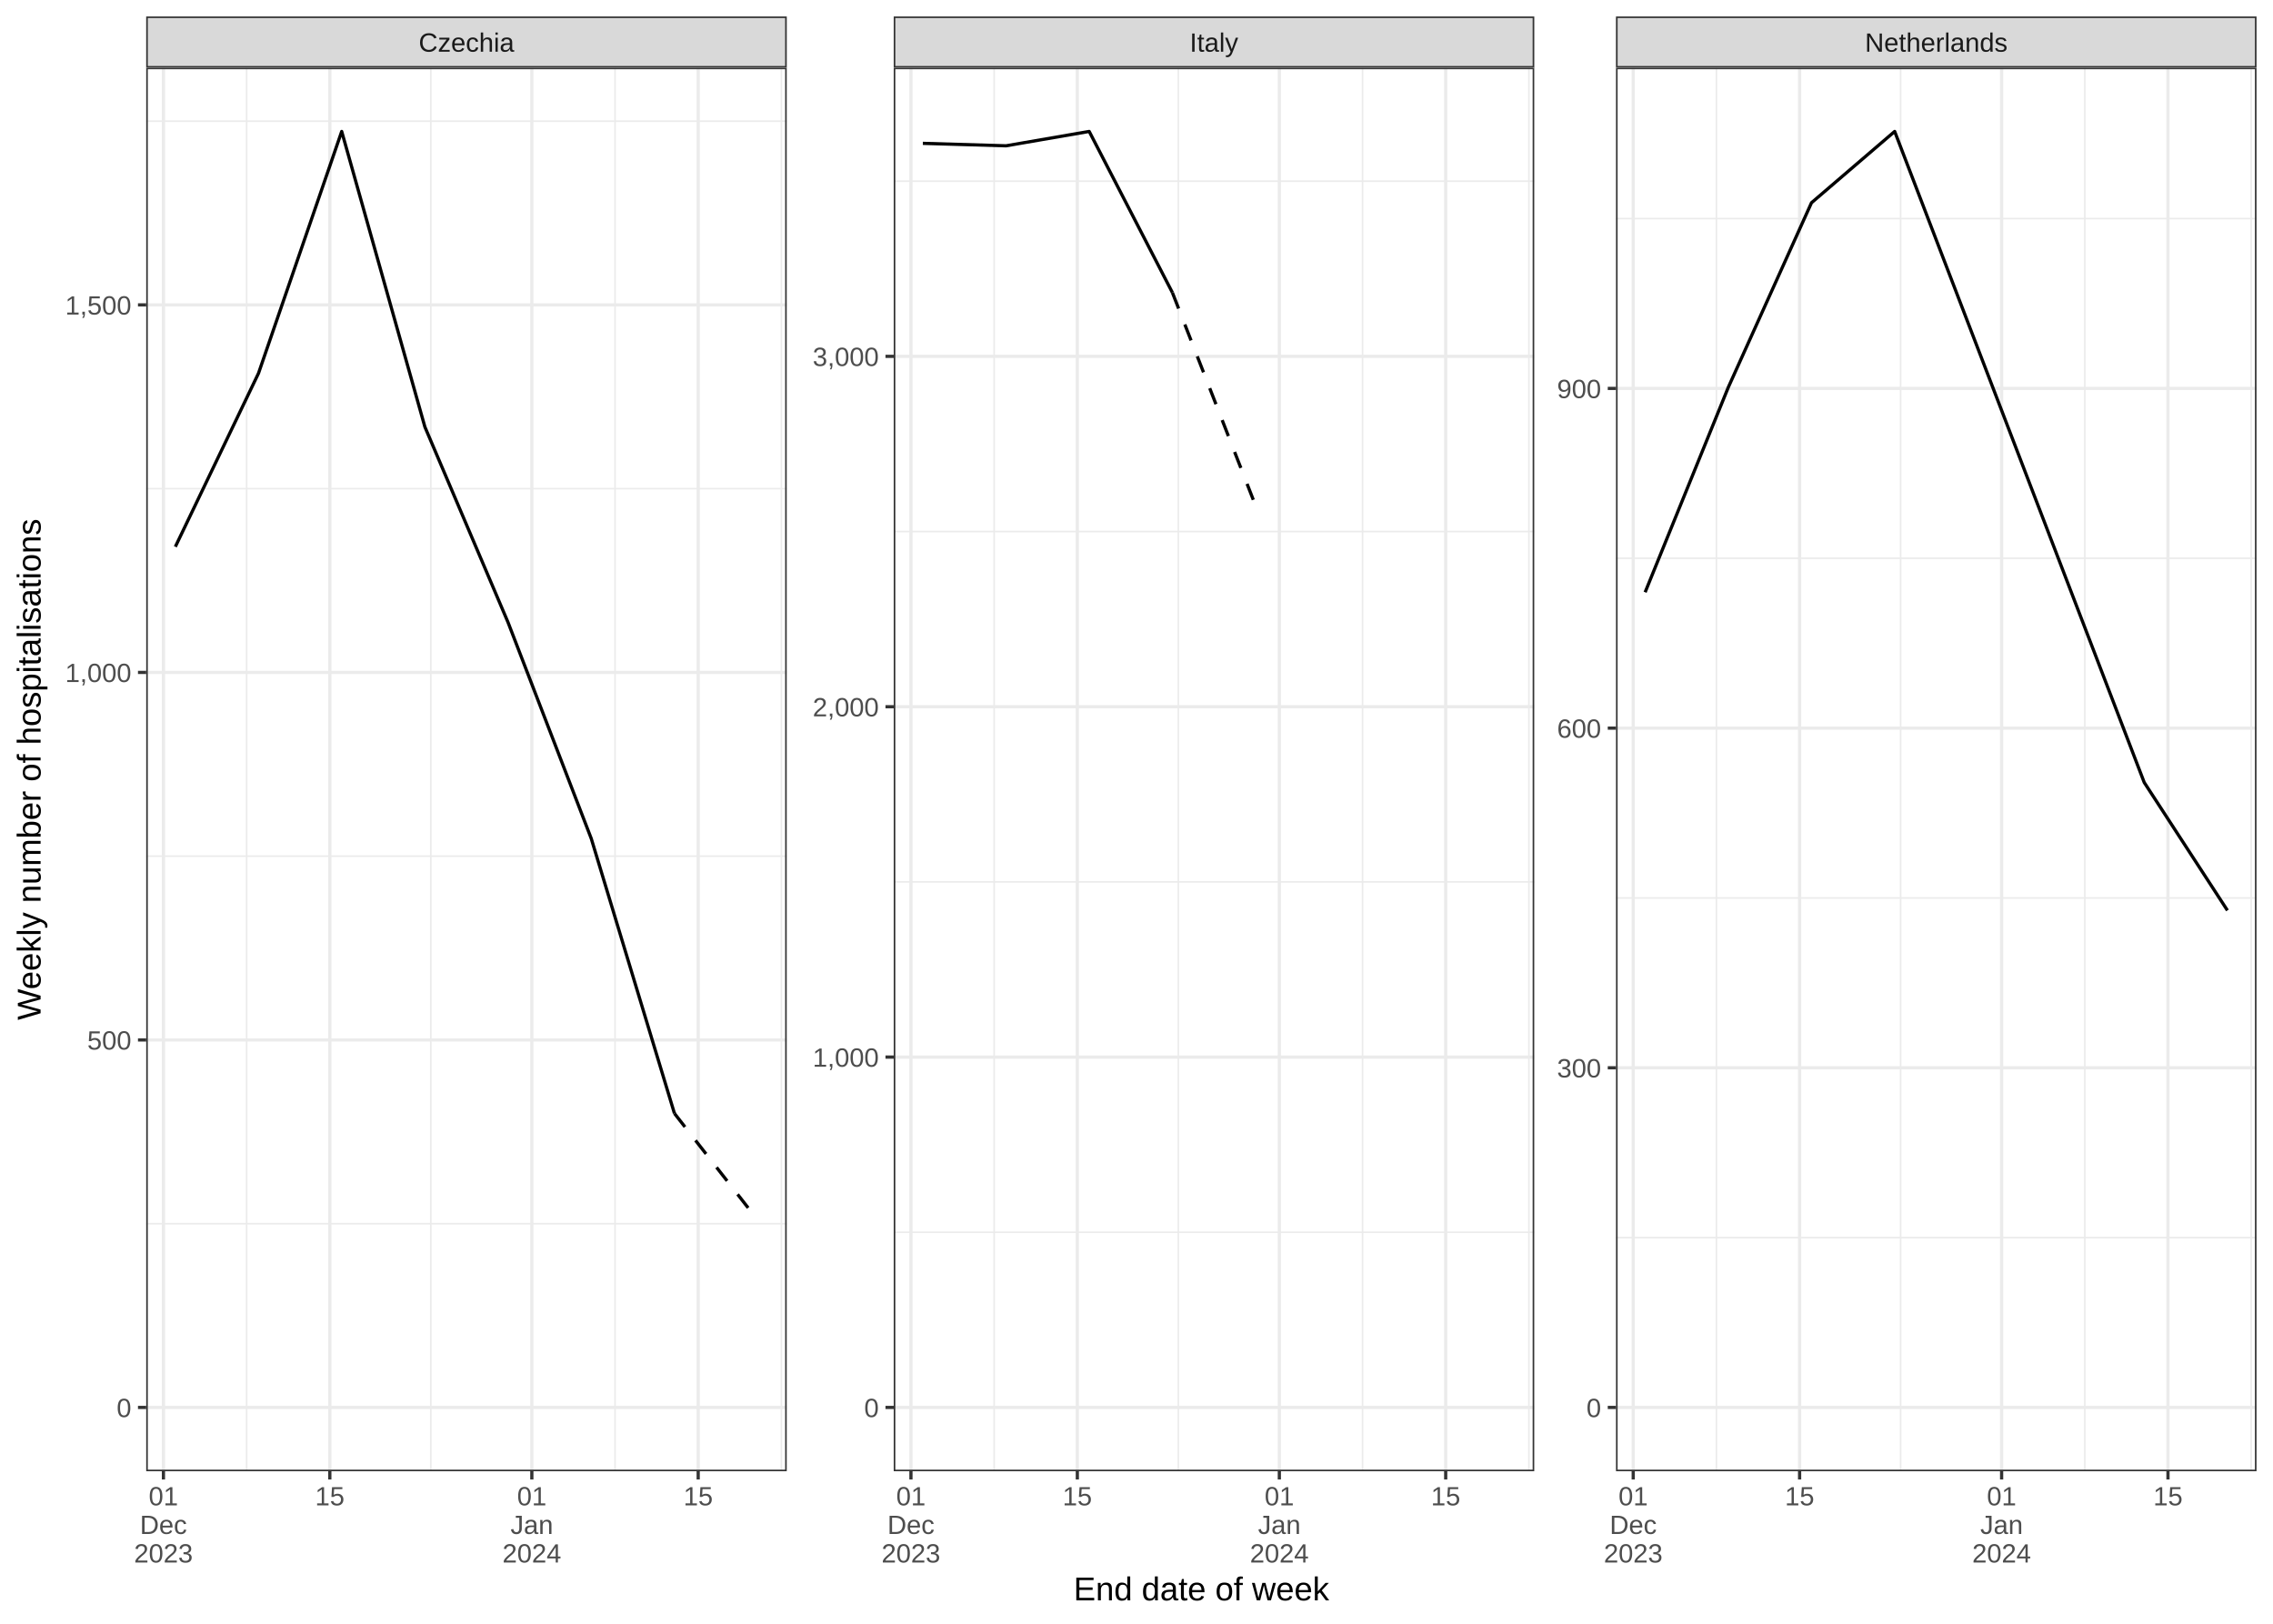
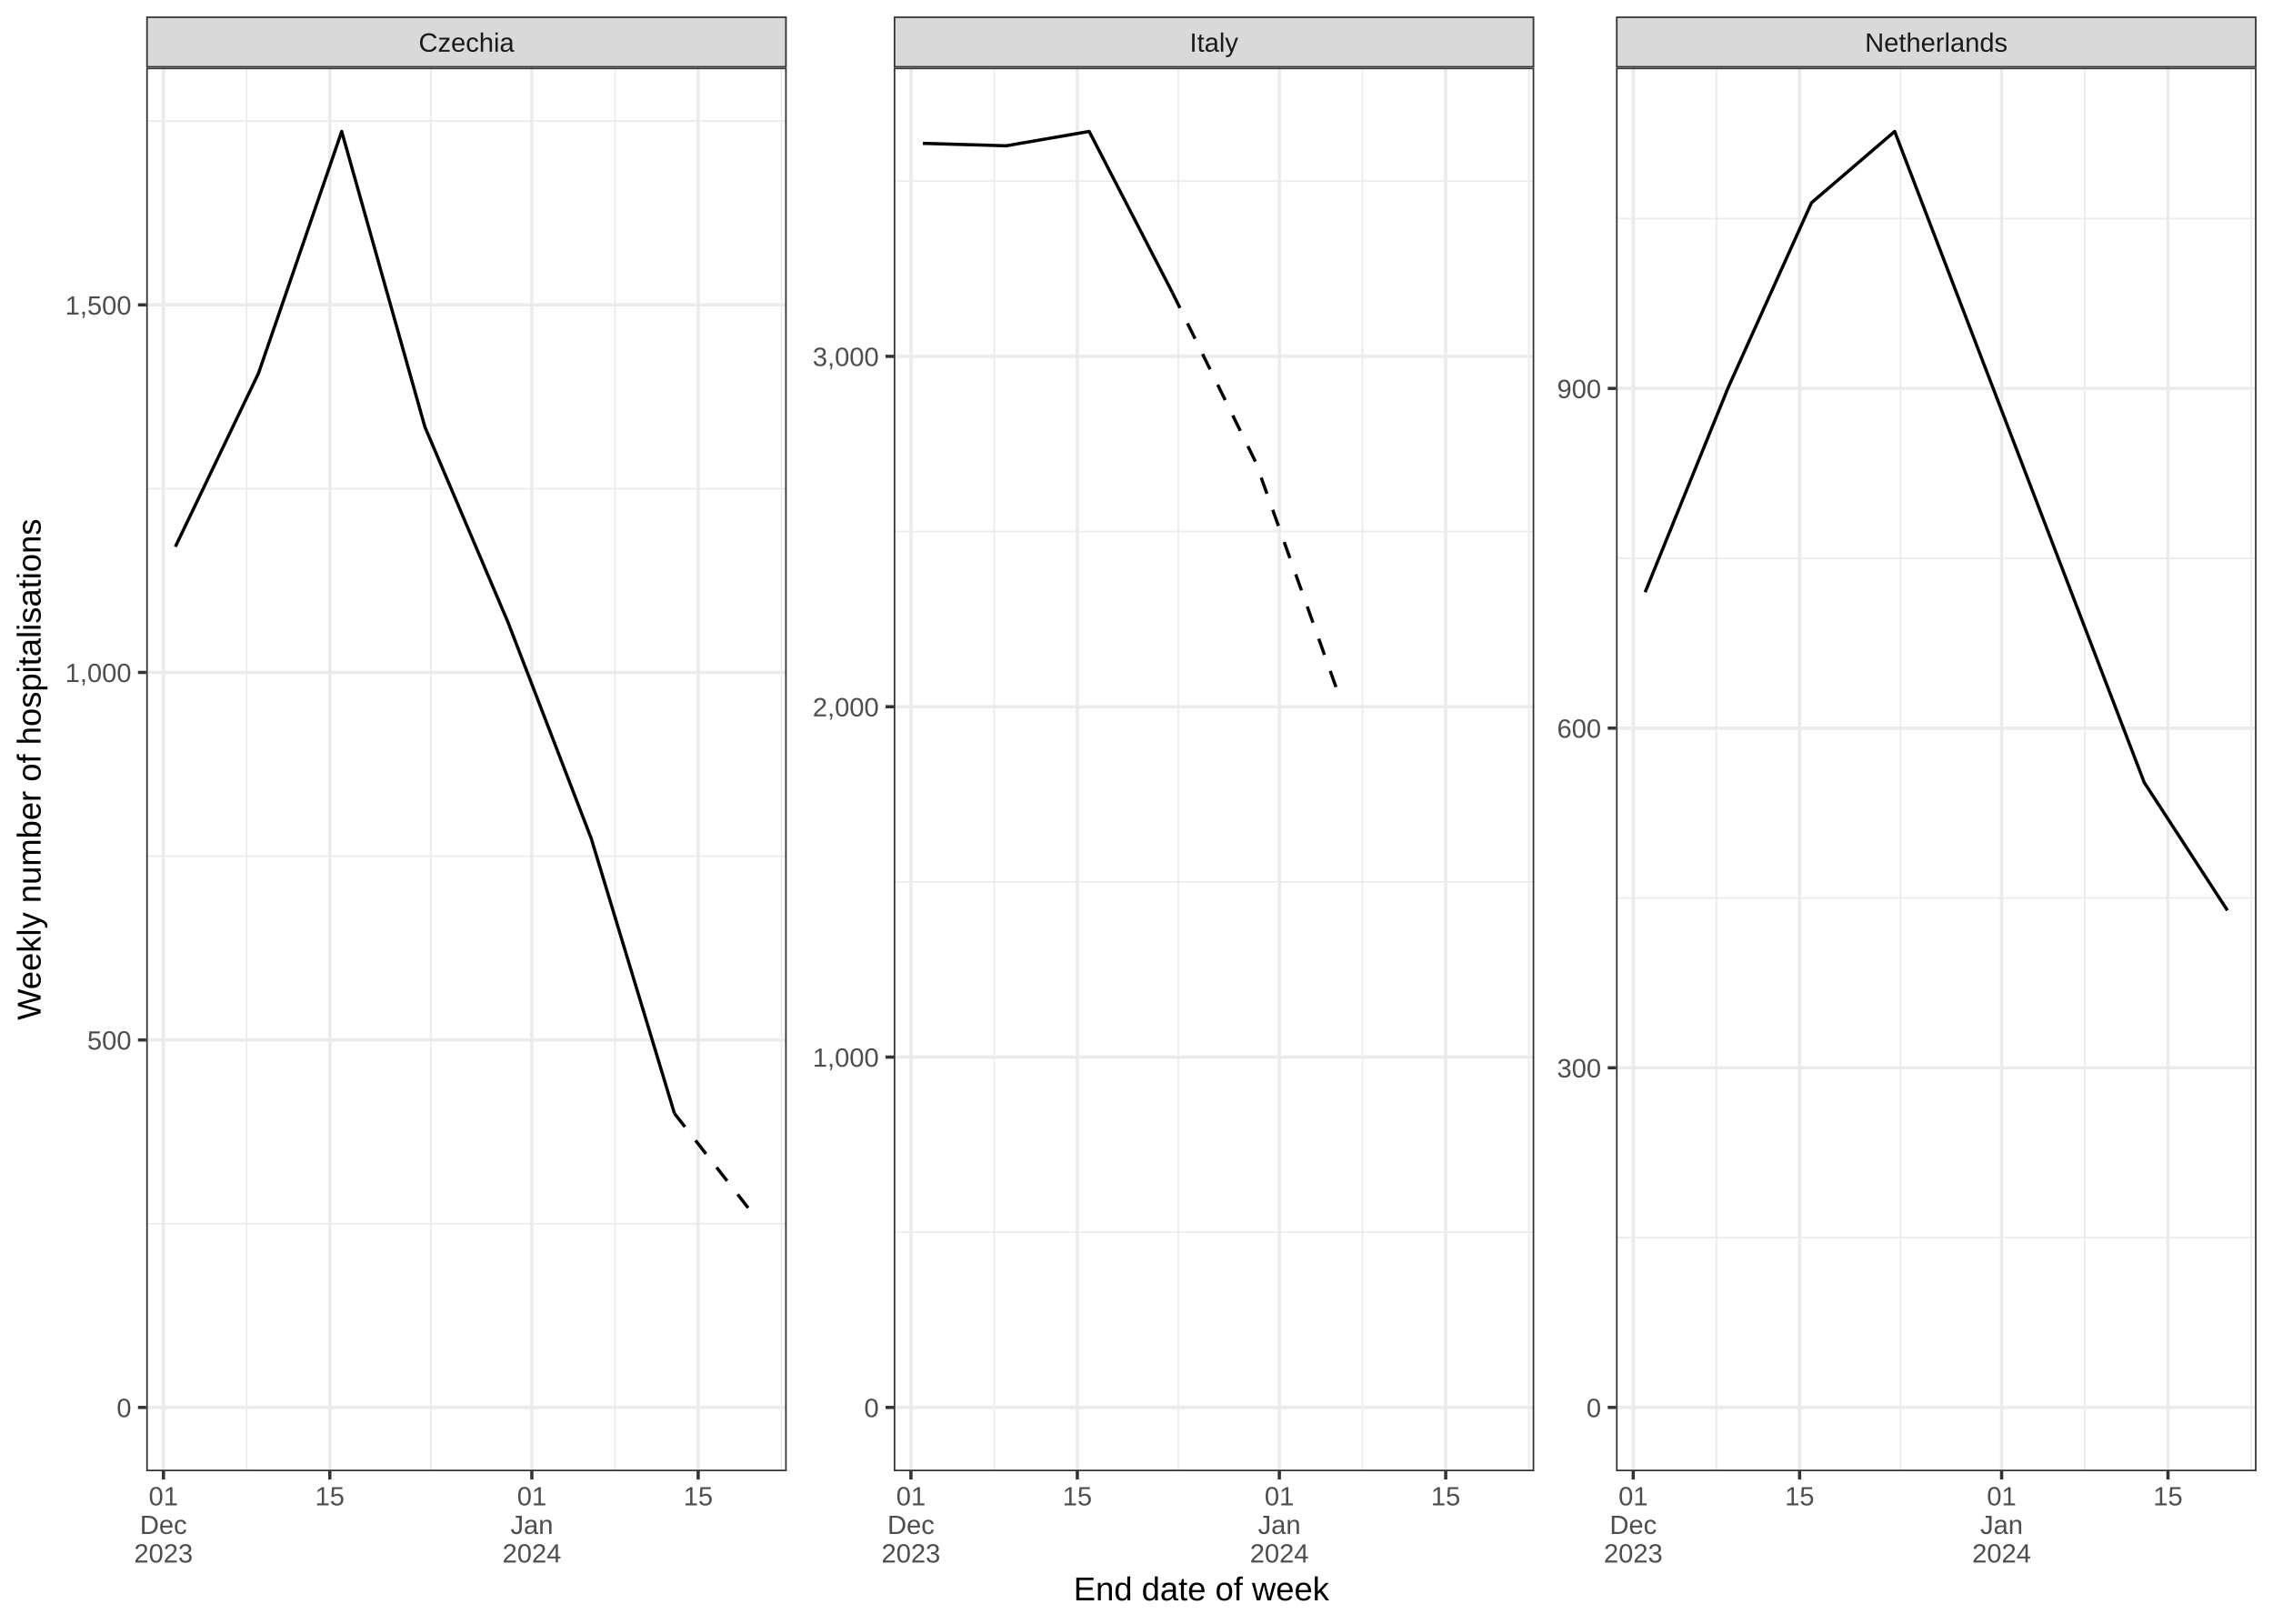
<svg xmlns="http://www.w3.org/2000/svg" class="svglite" width="756.00pt" height="540.00pt" viewBox="0 0 756.00 540.00">
  <defs>
    <style type="text/css">
    .svglite line, .svglite polyline, .svglite polygon, .svglite path, .svglite rect, .svglite circle {
      fill: none;
      stroke: #000000;
      stroke-linecap: round;
      stroke-linejoin: round;
      stroke-miterlimit: 10.00;
    }
    .svglite text {
      white-space: pre;
    }
  </style>
  </defs>
  <rect width="100%" height="100%" style="stroke: none; fill: #FFFFFF;" />
  <defs>
    <clipPath id="cpMC4wMHw3NTYuMDB8MC4wMHw1NDAuMDA=">
      <rect x="0.00" y="0.00" width="756.00" height="540.00" />
    </clipPath>
  </defs>
  <g clip-path="url(#cpMC4wMHw3NTYuMDB8MC4wMHw1NDAuMDA=)">
    <rect x="0.00" y="0.00" width="756.00" height="540.00" style="stroke-width: 1.07; stroke: #FFFFFF; fill: #FFFFFF;" />
  </g>
  <defs>
    <clipPath id="cpNDguNjN8MjYxLjY3fDIyLjQ5fDQ4OS4yOQ==">
      <rect x="48.63" y="22.49" width="213.04" height="466.80" />
    </clipPath>
  </defs>
  <g clip-path="url(#cpNDguNjN8MjYxLjY3fDIyLjQ5fDQ4OS4yOQ==)">
    <rect x="48.63" y="22.49" width="213.04" height="466.80" style="stroke-width: 1.07; stroke: none; fill: #FFFFFF;" />
    <polyline points="48.63,406.96 261.67,406.96 " style="stroke-width: 0.53; stroke: #EBEBEB; stroke-linecap: butt;" />
    <polyline points="48.63,284.73 261.67,284.73 " style="stroke-width: 0.53; stroke: #EBEBEB; stroke-linecap: butt;" />
    <polyline points="48.63,162.51 261.67,162.51 " style="stroke-width: 0.53; stroke: #EBEBEB; stroke-linecap: butt;" />
    <polyline points="48.63,40.29 261.67,40.29 " style="stroke-width: 0.53; stroke: #EBEBEB; stroke-linecap: butt;" />
    <polyline points="82.03,489.29 82.03,22.49 " style="stroke-width: 0.53; stroke: #EBEBEB; stroke-linecap: butt;" />
    <polyline points="143.29,489.29 143.29,22.49 " style="stroke-width: 0.53; stroke: #EBEBEB; stroke-linecap: butt;" />
    <polyline points="204.56,489.29 204.56,22.49 " style="stroke-width: 0.53; stroke: #EBEBEB; stroke-linecap: butt;" />
    <polyline points="259.89,489.29 259.89,22.49 " style="stroke-width: 0.53; stroke: #EBEBEB; stroke-linecap: butt;" />
    <polyline points="48.63,468.07 261.67,468.07 " style="stroke-width: 1.07; stroke: #EBEBEB; stroke-linecap: butt;" />
    <polyline points="48.63,345.85 261.67,345.85 " style="stroke-width: 1.07; stroke: #EBEBEB; stroke-linecap: butt;" />
    <polyline points="48.63,223.62 261.67,223.62 " style="stroke-width: 1.07; stroke: #EBEBEB; stroke-linecap: butt;" />
    <polyline points="48.63,101.40 261.67,101.40 " style="stroke-width: 1.07; stroke: #EBEBEB; stroke-linecap: butt;" />
    <polyline points="54.36,489.29 54.36,22.49 " style="stroke-width: 1.07; stroke: #EBEBEB; stroke-linecap: butt;" />
    <polyline points="109.70,489.29 109.70,22.49 " style="stroke-width: 1.07; stroke: #EBEBEB; stroke-linecap: butt;" />
    <polyline points="176.89,489.29 176.89,22.49 " style="stroke-width: 1.07; stroke: #EBEBEB; stroke-linecap: butt;" />
    <polyline points="232.22,489.29 232.22,22.49 " style="stroke-width: 1.07; stroke: #EBEBEB; stroke-linecap: butt;" />
    <polyline points="58.32,181.82 85.98,124.13 113.65,43.71 141.32,141.98 168.98,207.00 196.65,278.87 224.32,370.29 " style="stroke-width: 1.07; stroke-linecap: butt;" />
    <polyline points="224.32,370.29 251.99,405.73 " style="stroke-width: 1.07; stroke-dasharray: 5.69,5.69; stroke-linecap: butt;" />
    <rect x="48.63" y="22.49" width="213.04" height="466.80" style="stroke-width: 1.07; stroke: #333333;" />
  </g>
  <g clip-path="url(#cpMC4wMHw3NTYuMDB8MC4wMHw1NDAuMDA=)">
</g>
  <defs>
    <clipPath id="cpMjk3LjI1fDUxMC4yOXwyMi40OXw0ODkuMjk=">
      <rect x="297.25" y="22.49" width="213.04" height="466.80" />
    </clipPath>
  </defs>
  <g clip-path="url(#cpMjk3LjI1fDUxMC4yOXwyMi40OXw0ODkuMjk=)">
    <rect x="297.25" y="22.49" width="213.04" height="466.80" style="stroke-width: 1.07; stroke: none; fill: #FFFFFF;" />
    <polyline points="297.25,409.81 510.29,409.81 " style="stroke-width: 0.53; stroke: #EBEBEB; stroke-linecap: butt;" />
    <polyline points="297.25,293.29 510.29,293.29 " style="stroke-width: 0.53; stroke: #EBEBEB; stroke-linecap: butt;" />
    <polyline points="297.25,176.77 510.29,176.77 " style="stroke-width: 0.53; stroke: #EBEBEB; stroke-linecap: butt;" />
    <polyline points="297.25,60.25 510.29,60.25 " style="stroke-width: 0.53; stroke: #EBEBEB; stroke-linecap: butt;" />
    <polyline points="330.65,489.29 330.65,22.49 " style="stroke-width: 0.53; stroke: #EBEBEB; stroke-linecap: butt;" />
    <polyline points="391.91,489.29 391.91,22.49 " style="stroke-width: 0.53; stroke: #EBEBEB; stroke-linecap: butt;" />
    <polyline points="453.18,489.29 453.18,22.49 " style="stroke-width: 0.53; stroke: #EBEBEB; stroke-linecap: butt;" />
    <polyline points="508.51,489.29 508.51,22.49 " style="stroke-width: 0.53; stroke: #EBEBEB; stroke-linecap: butt;" />
    <polyline points="297.25,468.07 510.29,468.07 " style="stroke-width: 1.07; stroke: #EBEBEB; stroke-linecap: butt;" />
    <polyline points="297.25,351.55 510.29,351.55 " style="stroke-width: 1.07; stroke: #EBEBEB; stroke-linecap: butt;" />
    <polyline points="297.25,235.03 510.29,235.03 " style="stroke-width: 1.07; stroke: #EBEBEB; stroke-linecap: butt;" />
    <polyline points="297.25,118.51 510.29,118.51 " style="stroke-width: 1.07; stroke: #EBEBEB; stroke-linecap: butt;" />
    <polyline points="302.98,489.29 302.98,22.49 " style="stroke-width: 1.07; stroke: #EBEBEB; stroke-linecap: butt;" />
    <polyline points="358.32,489.29 358.32,22.49 " style="stroke-width: 1.07; stroke: #EBEBEB; stroke-linecap: butt;" />
    <polyline points="425.51,489.29 425.51,22.49 " style="stroke-width: 1.07; stroke: #EBEBEB; stroke-linecap: butt;" />
    <polyline points="480.84,489.29 480.84,22.49 " style="stroke-width: 1.07; stroke: #EBEBEB; stroke-linecap: butt;" />
    <polyline points="306.94,47.67 334.60,48.49 362.27,43.71 389.94,97.31 " style="stroke-width: 1.07; stroke-linecap: butt;" />
-     <polyline points="389.94,97.31 417.60,168.15 " style="stroke-width: 1.07; stroke-dasharray: 5.69,5.69; stroke-linecap: butt;" />
+     <polyline points="389.94,97.31 417.60,153.59 445.27,231.07 " style="stroke-width: 1.07; stroke-dasharray: 5.69,5.69; stroke-linecap: butt;" />
    <rect x="297.25" y="22.49" width="213.04" height="466.80" style="stroke-width: 1.07; stroke: #333333;" />
  </g>
  <g clip-path="url(#cpMC4wMHw3NTYuMDB8MC4wMHw1NDAuMDA=)">
</g>
  <defs>
    <clipPath id="cpNTM3LjQ4fDc1MC41MnwyMi40OXw0ODkuMjk=">
      <rect x="537.48" y="22.49" width="213.04" height="466.80" />
    </clipPath>
  </defs>
  <g clip-path="url(#cpNTM3LjQ4fDc1MC41MnwyMi40OXw0ODkuMjk=)">
    <rect x="537.48" y="22.49" width="213.04" height="466.80" style="stroke-width: 1.07; stroke: none; fill: #FFFFFF;" />
    <polyline points="537.48,411.59 750.52,411.59 " style="stroke-width: 0.53; stroke: #EBEBEB; stroke-linecap: butt;" />
    <polyline points="537.48,298.63 750.52,298.63 " style="stroke-width: 0.53; stroke: #EBEBEB; stroke-linecap: butt;" />
    <polyline points="537.48,185.66 750.52,185.66 " style="stroke-width: 0.53; stroke: #EBEBEB; stroke-linecap: butt;" />
    <polyline points="537.48,72.70 750.52,72.70 " style="stroke-width: 0.53; stroke: #EBEBEB; stroke-linecap: butt;" />
    <polyline points="570.88,489.29 570.88,22.49 " style="stroke-width: 0.53; stroke: #EBEBEB; stroke-linecap: butt;" />
    <polyline points="632.14,489.29 632.14,22.49 " style="stroke-width: 0.53; stroke: #EBEBEB; stroke-linecap: butt;" />
    <polyline points="693.41,489.29 693.41,22.49 " style="stroke-width: 0.53; stroke: #EBEBEB; stroke-linecap: butt;" />
    <polyline points="748.74,489.29 748.74,22.49 " style="stroke-width: 0.53; stroke: #EBEBEB; stroke-linecap: butt;" />
    <polyline points="537.48,468.07 750.52,468.07 " style="stroke-width: 1.07; stroke: #EBEBEB; stroke-linecap: butt;" />
    <polyline points="537.48,355.11 750.52,355.11 " style="stroke-width: 1.07; stroke: #EBEBEB; stroke-linecap: butt;" />
    <polyline points="537.48,242.15 750.52,242.15 " style="stroke-width: 1.07; stroke: #EBEBEB; stroke-linecap: butt;" />
    <polyline points="537.48,129.18 750.52,129.18 " style="stroke-width: 1.07; stroke: #EBEBEB; stroke-linecap: butt;" />
    <polyline points="543.21,489.29 543.21,22.49 " style="stroke-width: 1.07; stroke: #EBEBEB; stroke-linecap: butt;" />
    <polyline points="598.55,489.29 598.55,22.49 " style="stroke-width: 1.07; stroke: #EBEBEB; stroke-linecap: butt;" />
    <polyline points="665.74,489.29 665.74,22.49 " style="stroke-width: 1.07; stroke: #EBEBEB; stroke-linecap: butt;" />
    <polyline points="721.07,489.29 721.07,22.49 " style="stroke-width: 1.07; stroke: #EBEBEB; stroke-linecap: butt;" />
    <polyline points="547.17,196.96 574.83,128.81 602.50,67.43 630.17,43.71 713.17,260.22 740.84,302.77 " style="stroke-width: 1.07; stroke-linecap: butt;" />
    <rect x="537.48" y="22.49" width="213.04" height="466.80" style="stroke-width: 1.07; stroke: #333333;" />
  </g>
  <g clip-path="url(#cpMC4wMHw3NTYuMDB8MC4wMHw1NDAuMDA=)">
</g>
  <defs>
    <clipPath id="cpNDguNjN8MjYxLjY3fDUuNDh8MjIuNDk=">
      <rect x="48.63" y="5.48" width="213.04" height="17.01" />
    </clipPath>
  </defs>
  <g clip-path="url(#cpNDguNjN8MjYxLjY3fDUuNDh8MjIuNDk=)">
    <rect x="48.63" y="5.48" width="213.04" height="17.01" style="stroke-width: 1.07; stroke: #333333; fill: #D9D9D9;" />
    <text x="155.15" y="17.19" text-anchor="middle" style="font-size: 8.80px;fill: #1A1A1A; font-family: &quot;Liberation Sans&quot;;" textLength="34.42px" lengthAdjust="spacingAndGlyphs">Czechia</text>
  </g>
  <g clip-path="url(#cpMC4wMHw3NTYuMDB8MC4wMHw1NDAuMDA=)">
</g>
  <defs>
    <clipPath id="cpMjk3LjI1fDUxMC4yOXw1LjQ4fDIyLjQ5">
      <rect x="297.25" y="5.48" width="213.04" height="17.01" />
    </clipPath>
  </defs>
  <g clip-path="url(#cpMjk3LjI1fDUxMC4yOXw1LjQ4fDIyLjQ5)">
    <rect x="297.25" y="5.48" width="213.04" height="17.01" style="stroke-width: 1.07; stroke: #333333; fill: #D9D9D9;" />
    <text x="403.77" y="17.19" text-anchor="middle" style="font-size: 8.80px;fill: #1A1A1A; font-family: &quot;Liberation Sans&quot;;" textLength="19.09px" lengthAdjust="spacingAndGlyphs">Italy</text>
  </g>
  <g clip-path="url(#cpMC4wMHw3NTYuMDB8MC4wMHw1NDAuMDA=)">
</g>
  <defs>
    <clipPath id="cpNTM3LjQ4fDc1MC41Mnw1LjQ4fDIyLjQ5">
      <rect x="537.48" y="5.48" width="213.04" height="17.01" />
    </clipPath>
  </defs>
  <g clip-path="url(#cpNTM3LjQ4fDc1MC41Mnw1LjQ4fDIyLjQ5)">
    <rect x="537.48" y="5.48" width="213.04" height="17.01" style="stroke-width: 1.07; stroke: #333333; fill: #D9D9D9;" />
    <text x="644.00" y="17.19" text-anchor="middle" style="font-size: 8.80px;fill: #1A1A1A; font-family: &quot;Liberation Sans&quot;;" textLength="53.63px" lengthAdjust="spacingAndGlyphs">Netherlands</text>
  </g>
  <g clip-path="url(#cpMC4wMHw3NTYuMDB8MC4wMHw1NDAuMDA=)">
    <polyline points="54.36,492.03 54.36,489.29 " style="stroke-width: 1.07; stroke: #333333; stroke-linecap: butt;" />
    <polyline points="109.70,492.03 109.70,489.29 " style="stroke-width: 1.07; stroke: #333333; stroke-linecap: butt;" />
    <polyline points="176.89,492.03 176.89,489.29 " style="stroke-width: 1.07; stroke: #333333; stroke-linecap: butt;" />
    <polyline points="232.22,492.03 232.22,489.29 " style="stroke-width: 1.07; stroke: #333333; stroke-linecap: butt;" />
    <text x="54.36" y="500.63" text-anchor="middle" style="font-size: 8.80px;fill: #4D4D4D; font-family: &quot;Liberation Sans&quot;;" textLength="11.19px" lengthAdjust="spacingAndGlyphs">01</text>
    <text x="54.36" y="510.14" text-anchor="middle" style="font-size: 8.80px;fill: #4D4D4D; font-family: &quot;Liberation Sans&quot;;" textLength="17.03px" lengthAdjust="spacingAndGlyphs">Dec</text>
    <text x="54.36" y="519.64" text-anchor="middle" style="font-size: 8.80px;fill: #4D4D4D; font-family: &quot;Liberation Sans&quot;;" textLength="22.38px" lengthAdjust="spacingAndGlyphs">2023</text>
    <text x="109.70" y="500.63" text-anchor="middle" style="font-size: 8.80px;fill: #4D4D4D; font-family: &quot;Liberation Sans&quot;;" textLength="11.19px" lengthAdjust="spacingAndGlyphs">15</text>
    <text x="176.89" y="500.63" text-anchor="middle" style="font-size: 8.80px;fill: #4D4D4D; font-family: &quot;Liberation Sans&quot;;" textLength="11.19px" lengthAdjust="spacingAndGlyphs">01</text>
    <text x="176.89" y="510.14" text-anchor="middle" style="font-size: 8.80px;fill: #4D4D4D; font-family: &quot;Liberation Sans&quot;;" textLength="13.56px" lengthAdjust="spacingAndGlyphs">Jan</text>
    <text x="176.89" y="519.64" text-anchor="middle" style="font-size: 8.80px;fill: #4D4D4D; font-family: &quot;Liberation Sans&quot;;" textLength="22.38px" lengthAdjust="spacingAndGlyphs">2024</text>
    <text x="232.22" y="500.63" text-anchor="middle" style="font-size: 8.80px;fill: #4D4D4D; font-family: &quot;Liberation Sans&quot;;" textLength="11.19px" lengthAdjust="spacingAndGlyphs">15</text>
    <polyline points="302.98,492.03 302.98,489.29 " style="stroke-width: 1.07; stroke: #333333; stroke-linecap: butt;" />
    <polyline points="358.32,492.03 358.32,489.29 " style="stroke-width: 1.07; stroke: #333333; stroke-linecap: butt;" />
    <polyline points="425.51,492.03 425.51,489.29 " style="stroke-width: 1.07; stroke: #333333; stroke-linecap: butt;" />
    <polyline points="480.84,492.03 480.84,489.29 " style="stroke-width: 1.07; stroke: #333333; stroke-linecap: butt;" />
    <text x="302.98" y="500.63" text-anchor="middle" style="font-size: 8.80px;fill: #4D4D4D; font-family: &quot;Liberation Sans&quot;;" textLength="11.19px" lengthAdjust="spacingAndGlyphs">01</text>
    <text x="302.98" y="510.14" text-anchor="middle" style="font-size: 8.80px;fill: #4D4D4D; font-family: &quot;Liberation Sans&quot;;" textLength="17.03px" lengthAdjust="spacingAndGlyphs">Dec</text>
    <text x="302.98" y="519.64" text-anchor="middle" style="font-size: 8.80px;fill: #4D4D4D; font-family: &quot;Liberation Sans&quot;;" textLength="22.38px" lengthAdjust="spacingAndGlyphs">2023</text>
    <text x="358.32" y="500.63" text-anchor="middle" style="font-size: 8.80px;fill: #4D4D4D; font-family: &quot;Liberation Sans&quot;;" textLength="11.19px" lengthAdjust="spacingAndGlyphs">15</text>
    <text x="425.51" y="500.63" text-anchor="middle" style="font-size: 8.80px;fill: #4D4D4D; font-family: &quot;Liberation Sans&quot;;" textLength="11.19px" lengthAdjust="spacingAndGlyphs">01</text>
    <text x="425.51" y="510.14" text-anchor="middle" style="font-size: 8.80px;fill: #4D4D4D; font-family: &quot;Liberation Sans&quot;;" textLength="13.56px" lengthAdjust="spacingAndGlyphs">Jan</text>
    <text x="425.51" y="519.64" text-anchor="middle" style="font-size: 8.80px;fill: #4D4D4D; font-family: &quot;Liberation Sans&quot;;" textLength="22.38px" lengthAdjust="spacingAndGlyphs">2024</text>
    <text x="480.84" y="500.63" text-anchor="middle" style="font-size: 8.80px;fill: #4D4D4D; font-family: &quot;Liberation Sans&quot;;" textLength="11.19px" lengthAdjust="spacingAndGlyphs">15</text>
    <polyline points="543.21,492.03 543.21,489.29 " style="stroke-width: 1.07; stroke: #333333; stroke-linecap: butt;" />
    <polyline points="598.55,492.03 598.55,489.29 " style="stroke-width: 1.07; stroke: #333333; stroke-linecap: butt;" />
    <polyline points="665.74,492.03 665.74,489.29 " style="stroke-width: 1.07; stroke: #333333; stroke-linecap: butt;" />
    <polyline points="721.07,492.03 721.07,489.29 " style="stroke-width: 1.07; stroke: #333333; stroke-linecap: butt;" />
    <text x="543.21" y="500.63" text-anchor="middle" style="font-size: 8.80px;fill: #4D4D4D; font-family: &quot;Liberation Sans&quot;;" textLength="11.19px" lengthAdjust="spacingAndGlyphs">01</text>
    <text x="543.21" y="510.14" text-anchor="middle" style="font-size: 8.80px;fill: #4D4D4D; font-family: &quot;Liberation Sans&quot;;" textLength="17.03px" lengthAdjust="spacingAndGlyphs">Dec</text>
    <text x="543.21" y="519.64" text-anchor="middle" style="font-size: 8.80px;fill: #4D4D4D; font-family: &quot;Liberation Sans&quot;;" textLength="22.38px" lengthAdjust="spacingAndGlyphs">2023</text>
    <text x="598.55" y="500.63" text-anchor="middle" style="font-size: 8.80px;fill: #4D4D4D; font-family: &quot;Liberation Sans&quot;;" textLength="11.19px" lengthAdjust="spacingAndGlyphs">15</text>
    <text x="665.74" y="500.63" text-anchor="middle" style="font-size: 8.80px;fill: #4D4D4D; font-family: &quot;Liberation Sans&quot;;" textLength="11.19px" lengthAdjust="spacingAndGlyphs">01</text>
    <text x="665.74" y="510.14" text-anchor="middle" style="font-size: 8.80px;fill: #4D4D4D; font-family: &quot;Liberation Sans&quot;;" textLength="13.56px" lengthAdjust="spacingAndGlyphs">Jan</text>
    <text x="665.74" y="519.64" text-anchor="middle" style="font-size: 8.80px;fill: #4D4D4D; font-family: &quot;Liberation Sans&quot;;" textLength="22.38px" lengthAdjust="spacingAndGlyphs">2024</text>
    <text x="721.07" y="500.63" text-anchor="middle" style="font-size: 8.80px;fill: #4D4D4D; font-family: &quot;Liberation Sans&quot;;" textLength="11.19px" lengthAdjust="spacingAndGlyphs">15</text>
    <text x="532.55" y="471.28" text-anchor="end" style="font-size: 8.80px;fill: #4D4D4D; font-family: &quot;Liberation Sans&quot;;" textLength="5.59px" lengthAdjust="spacingAndGlyphs">0</text>
    <text x="532.55" y="358.31" text-anchor="end" style="font-size: 8.80px;fill: #4D4D4D; font-family: &quot;Liberation Sans&quot;;" textLength="16.78px" lengthAdjust="spacingAndGlyphs">300</text>
    <text x="532.55" y="245.35" text-anchor="end" style="font-size: 8.80px;fill: #4D4D4D; font-family: &quot;Liberation Sans&quot;;" textLength="16.78px" lengthAdjust="spacingAndGlyphs">600</text>
    <text x="532.55" y="132.39" text-anchor="end" style="font-size: 8.80px;fill: #4D4D4D; font-family: &quot;Liberation Sans&quot;;" textLength="16.78px" lengthAdjust="spacingAndGlyphs">900</text>
    <polyline points="534.74,468.07 537.48,468.07 " style="stroke-width: 1.07; stroke: #333333; stroke-linecap: butt;" />
    <polyline points="534.74,355.11 537.48,355.11 " style="stroke-width: 1.07; stroke: #333333; stroke-linecap: butt;" />
    <polyline points="534.74,242.15 537.48,242.15 " style="stroke-width: 1.07; stroke: #333333; stroke-linecap: butt;" />
    <polyline points="534.74,129.18 537.48,129.18 " style="stroke-width: 1.07; stroke: #333333; stroke-linecap: butt;" />
    <text x="292.32" y="471.28" text-anchor="end" style="font-size: 8.80px;fill: #4D4D4D; font-family: &quot;Liberation Sans&quot;;" textLength="5.59px" lengthAdjust="spacingAndGlyphs">0</text>
    <text x="292.32" y="354.76" text-anchor="end" style="font-size: 8.80px;fill: #4D4D4D; font-family: &quot;Liberation Sans&quot;;" textLength="25.17px" lengthAdjust="spacingAndGlyphs">1,000</text>
    <text x="292.32" y="238.24" text-anchor="end" style="font-size: 8.80px;fill: #4D4D4D; font-family: &quot;Liberation Sans&quot;;" textLength="25.17px" lengthAdjust="spacingAndGlyphs">2,000</text>
    <text x="292.32" y="121.72" text-anchor="end" style="font-size: 8.80px;fill: #4D4D4D; font-family: &quot;Liberation Sans&quot;;" textLength="25.17px" lengthAdjust="spacingAndGlyphs">3,000</text>
    <polyline points="294.51,468.07 297.25,468.07 " style="stroke-width: 1.07; stroke: #333333; stroke-linecap: butt;" />
    <polyline points="294.51,351.55 297.25,351.55 " style="stroke-width: 1.07; stroke: #333333; stroke-linecap: butt;" />
    <polyline points="294.51,235.03 297.25,235.03 " style="stroke-width: 1.07; stroke: #333333; stroke-linecap: butt;" />
    <polyline points="294.51,118.51 297.25,118.51 " style="stroke-width: 1.07; stroke: #333333; stroke-linecap: butt;" />
    <text x="43.70" y="471.28" text-anchor="end" style="font-size: 8.80px;fill: #4D4D4D; font-family: &quot;Liberation Sans&quot;;" textLength="5.59px" lengthAdjust="spacingAndGlyphs">0</text>
    <text x="43.70" y="349.05" text-anchor="end" style="font-size: 8.80px;fill: #4D4D4D; font-family: &quot;Liberation Sans&quot;;" textLength="16.78px" lengthAdjust="spacingAndGlyphs">500</text>
    <text x="43.70" y="226.83" text-anchor="end" style="font-size: 8.80px;fill: #4D4D4D; font-family: &quot;Liberation Sans&quot;;" textLength="25.17px" lengthAdjust="spacingAndGlyphs">1,000</text>
    <text x="43.70" y="104.61" text-anchor="end" style="font-size: 8.80px;fill: #4D4D4D; font-family: &quot;Liberation Sans&quot;;" textLength="25.17px" lengthAdjust="spacingAndGlyphs">1,500</text>
    <polyline points="45.89,468.07 48.63,468.07 " style="stroke-width: 1.07; stroke: #333333; stroke-linecap: butt;" />
    <polyline points="45.89,345.85 48.63,345.85 " style="stroke-width: 1.07; stroke: #333333; stroke-linecap: butt;" />
    <polyline points="45.89,223.62 48.63,223.62 " style="stroke-width: 1.07; stroke: #333333; stroke-linecap: butt;" />
    <polyline points="45.89,101.40 48.63,101.40 " style="stroke-width: 1.07; stroke: #333333; stroke-linecap: butt;" />
    <text x="399.58" y="532.23" text-anchor="middle" style="font-size: 11.00px; font-family: &quot;Liberation Sans&quot;;" textLength="95.72px" lengthAdjust="spacingAndGlyphs">End date of week</text>
    <text transform="translate(13.50,255.89) rotate(-90)" text-anchor="middle" style="font-size: 11.00px; font-family: &quot;Liberation Sans&quot;;" textLength="189.66px" lengthAdjust="spacingAndGlyphs">Weekly number of hospitalisations</text>
  </g>
</svg>
